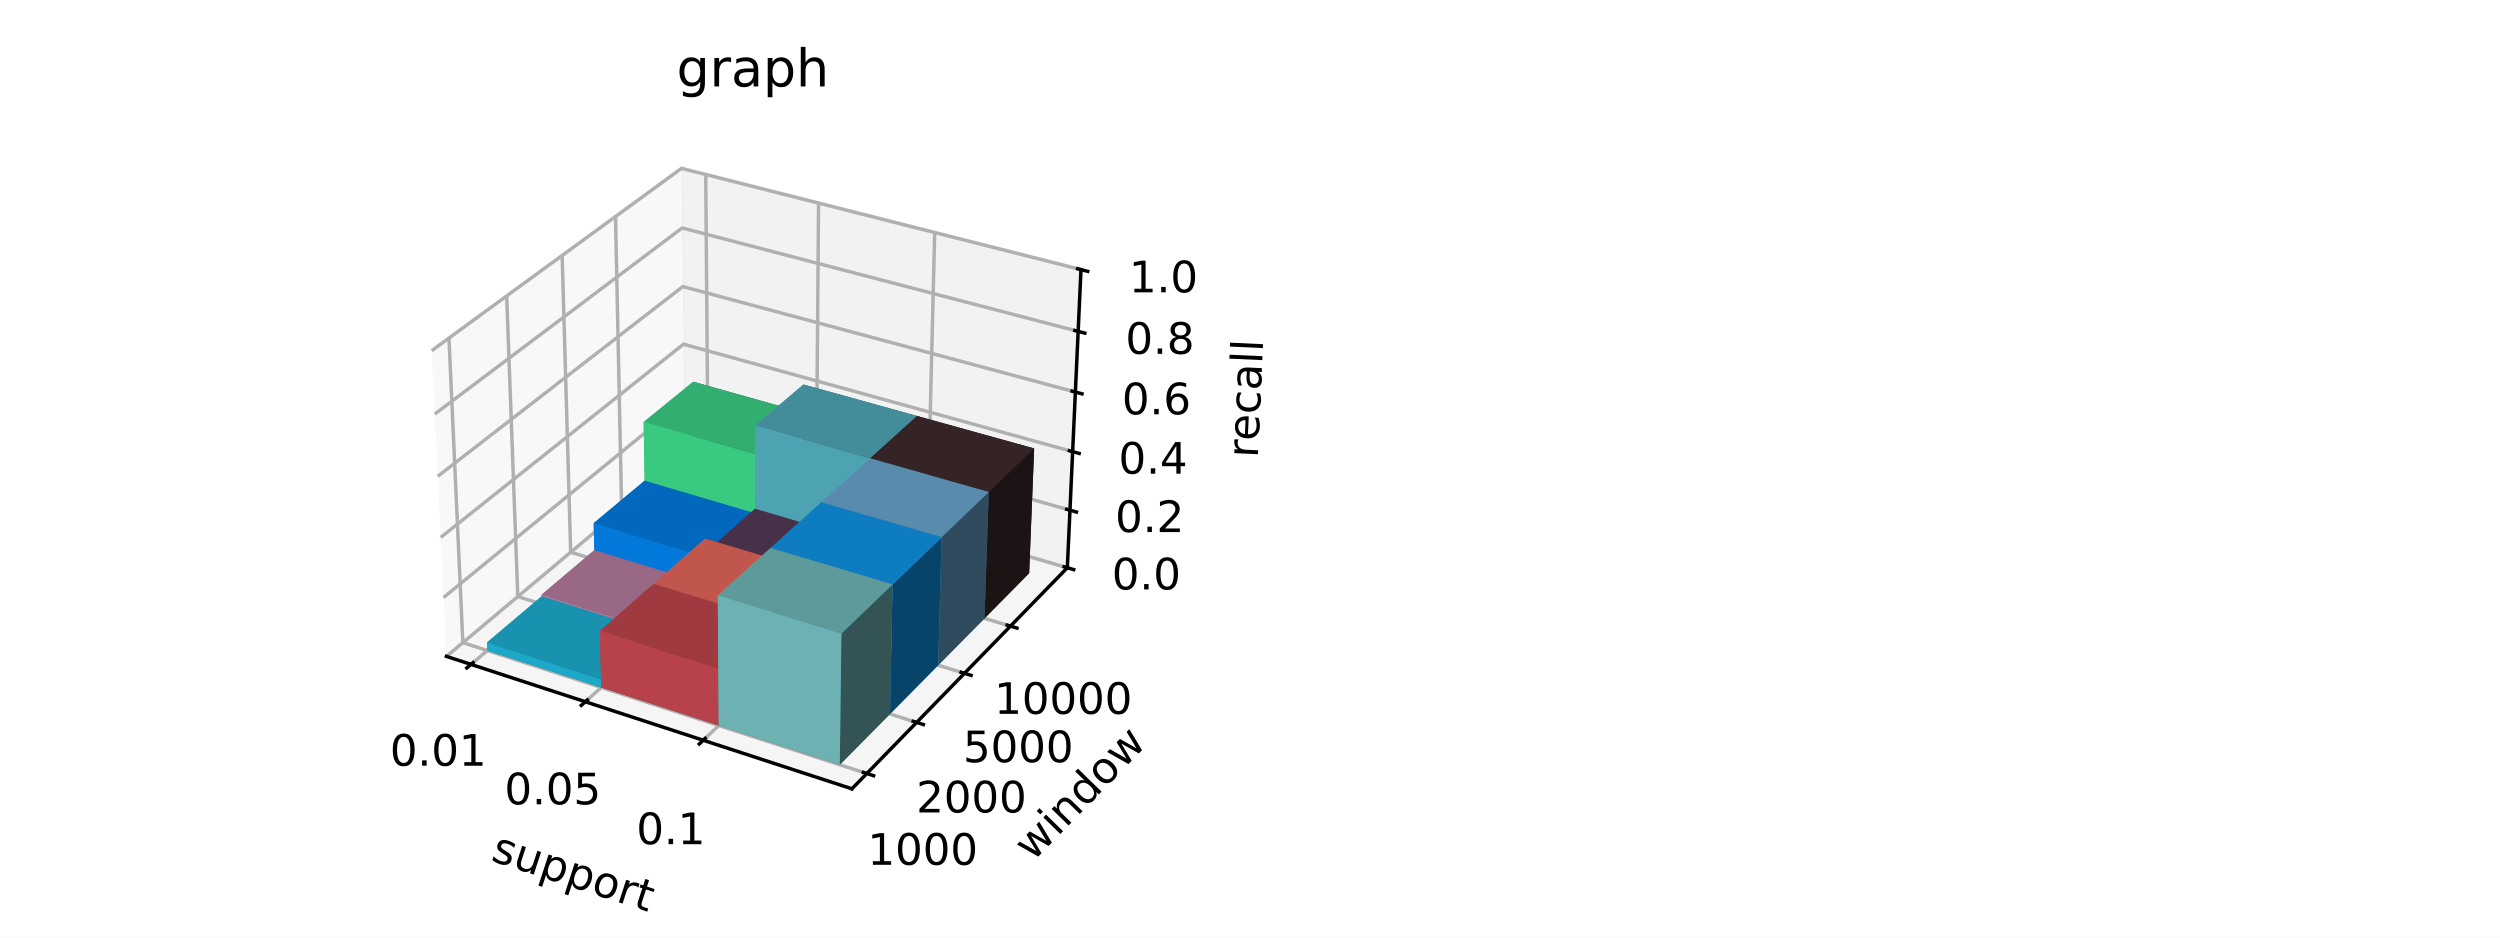
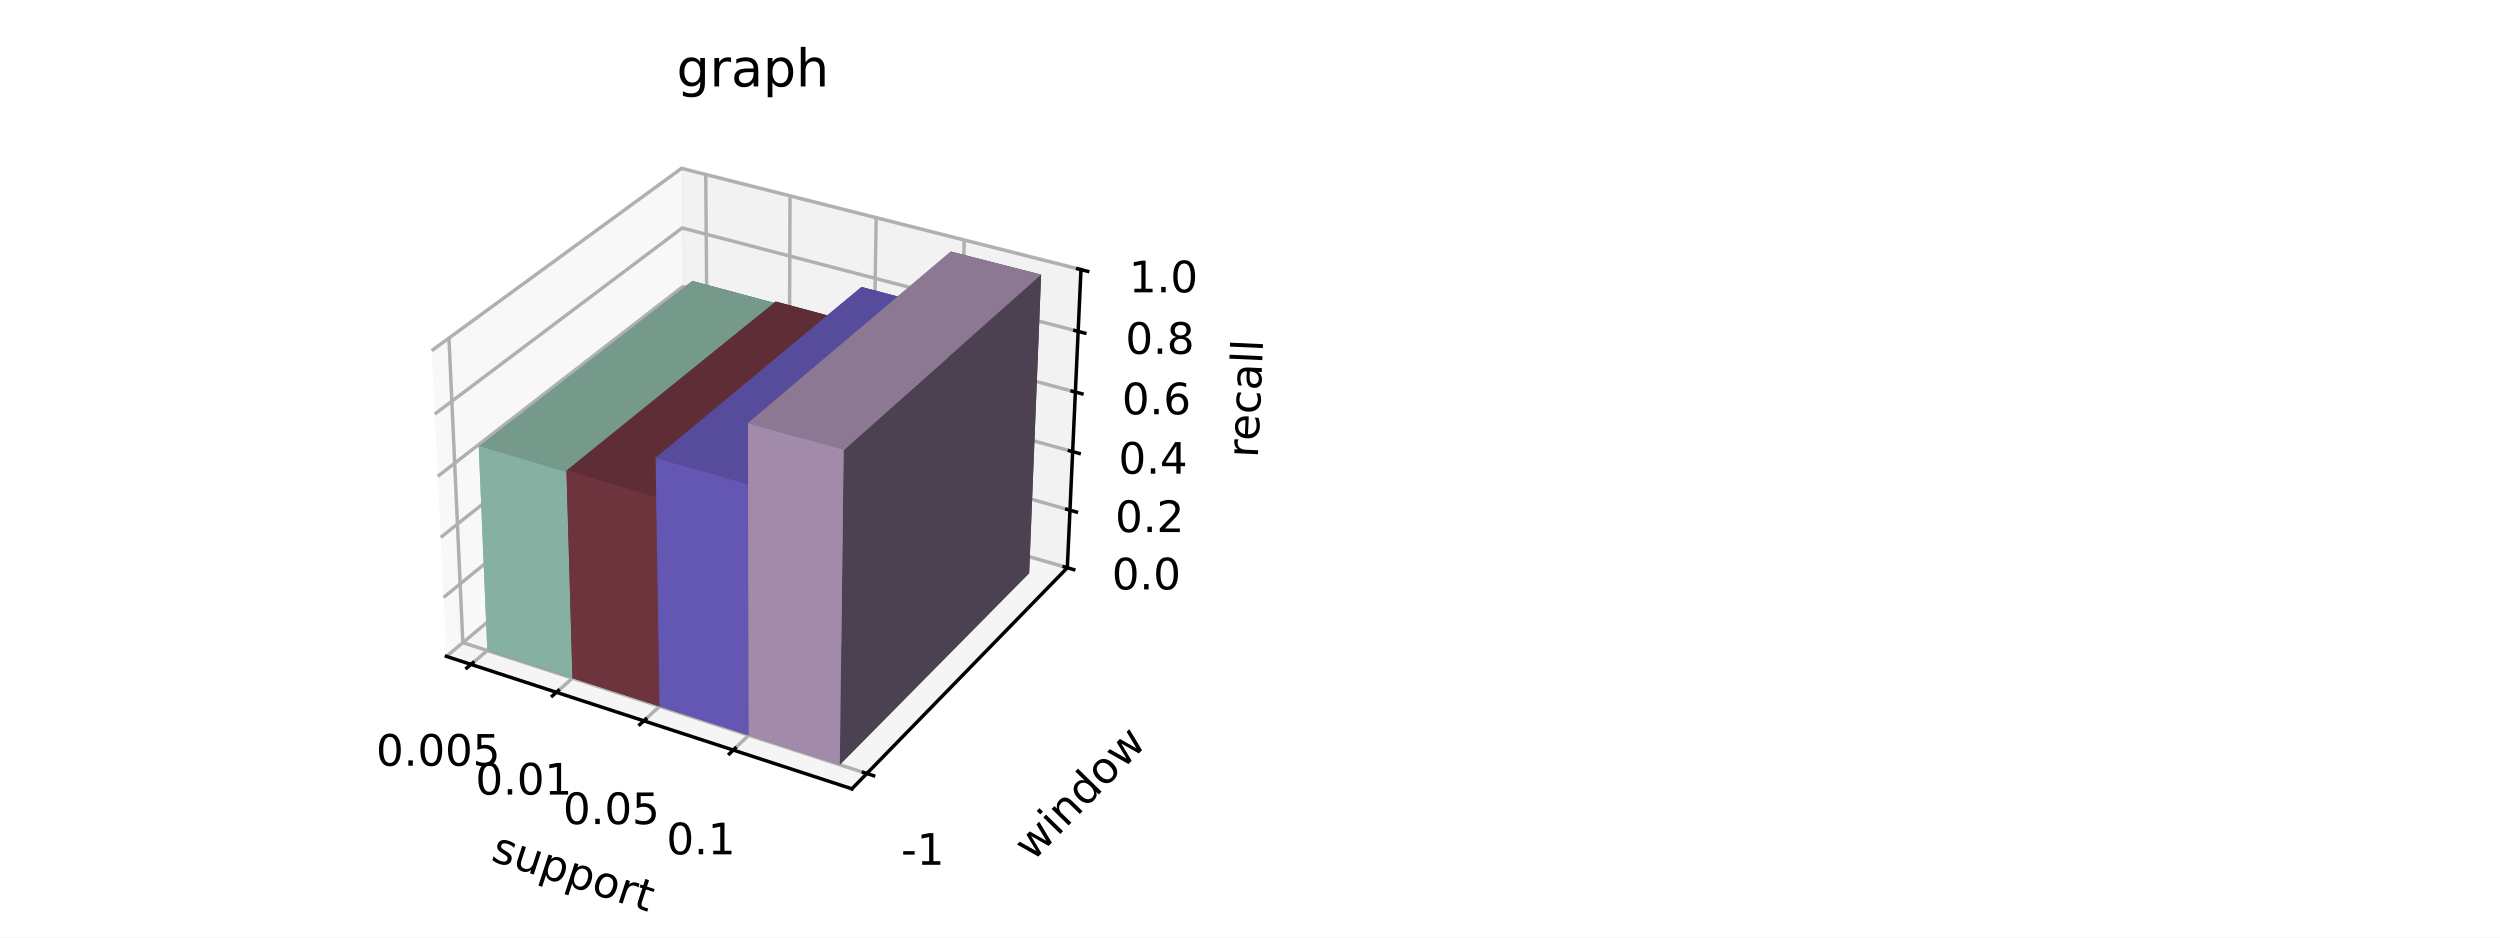
<svg xmlns="http://www.w3.org/2000/svg" xmlns:xlink="http://www.w3.org/1999/xlink" width="576pt" height="216pt" viewBox="0 0 576 216" version="1.1">
  <defs>
    <style type="text/css">*{stroke-linejoin: round; stroke-linecap: butt}</style>
  </defs>
  <g id="figure_1">
    <g id="patch_1">
      <path d="M 0 216  L 576 216  L 576 0  L 0 0  z " style="fill: #ffffff" />
    </g>
    <g id="patch_2">
      <path d="M 90.295 192.24  L 256.615 192.24  L 256.615 25.92  L 90.295 25.92  z " style="fill: #ffffff" />
    </g>
    <g id="pane3d_1">
      <g id="patch_3">
        <path d="M 102.853 151.231  L 157.777 105.192  L 157.014 38.796  L 99.461 80.796  " style="fill: #f2f2f2; opacity: 0.5; stroke: #f2f2f2; stroke-linejoin: miter" />
      </g>
    </g>
    <g id="pane3d_2">
      <g id="patch_4">
        <path d="M 157.777 105.192  L 245.911 130.809  L 249.056 62.126  L 157.014 38.796  " style="fill: #e6e6e6; opacity: 0.5; stroke: #e6e6e6; stroke-linejoin: miter" />
      </g>
    </g>
    <g id="pane3d_3">
      <g id="patch_5">
        <path d="M 102.853 151.231  L 196.279 181.744  L 245.911 130.809  L 157.777 105.192  " style="fill: #ececec; opacity: 0.5; stroke: #ececec; stroke-linejoin: miter" />
      </g>
    </g>
    <g id="grid3d_1">
      <g id="Line3DCollection_1">
        <path d="M 108.511 153.079  L 163.137 106.75  L 162.6 40.212  " style="fill: none; stroke: #b0b0b0; stroke-width: 0.8" />
-         <path d="M 134.858 161.684  L 188.057 113.993  L 188.593 46.801  " style="fill: none; stroke: #b0b0b0; stroke-width: 0.8" />
-         <path d="M 162.019 170.555  L 213.682 121.442  L 215.353 53.584  " style="fill: none; stroke: #b0b0b0; stroke-width: 0.8" />
+         <path d="M 128.196 159.508  L 181.762 112.164  L 182.024 45.136  " style="fill: none; stroke: #b0b0b0; stroke-width: 0.8" />
+         <path d="M 148.334 166.085  L 200.78 117.691  L 201.875 50.167  " style="fill: none; stroke: #b0b0b0; stroke-width: 0.8" />
+         <path d="M 168.941 172.815  L 220.202 123.337  L 222.167 55.311  " style="fill: none; stroke: #b0b0b0; stroke-width: 0.8" />
      </g>
    </g>
    <g id="grid3d_2">
      <g id="Line3DCollection_2">
        <path d="M 103.441 77.891  L 106.638 148.058  L 199.713 178.22  " style="fill: none; stroke: #b0b0b0; stroke-width: 0.8" />
-         <path d="M 116.737 68.188  L 119.296 137.447  L 211.184 166.447  " style="fill: none; stroke: #b0b0b0; stroke-width: 0.8" />
-         <path d="M 129.518 58.862  L 131.485 127.231  L 222.207 155.136  " style="fill: none; stroke: #b0b0b0; stroke-width: 0.8" />
-         <path d="M 141.811 49.89  L 143.228 117.387  L 232.807 144.258  " style="fill: none; stroke: #b0b0b0; stroke-width: 0.8" />
      </g>
    </g>
    <g id="grid3d_3">
      <g id="Line3DCollection_3">
        <path d="M 245.911 130.809  L 157.777 105.192  L 102.853 151.231  " style="fill: none; stroke: #b0b0b0; stroke-width: 0.8" />
        <path d="M 246.518 117.548  L 157.629 92.351  L 102.199 137.65  " style="fill: none; stroke: #b0b0b0; stroke-width: 0.8" />
        <path d="M 247.136 104.055  L 157.479 79.296  L 101.533 123.822  " style="fill: none; stroke: #b0b0b0; stroke-width: 0.8" />
        <path d="M 247.765 90.325  L 157.327 66.022  L 100.855 109.742  " style="fill: none; stroke: #b0b0b0; stroke-width: 0.8" />
        <path d="M 248.405 76.351  L 157.172 52.524  L 100.164 95.403  " style="fill: none; stroke: #b0b0b0; stroke-width: 0.8" />
        <path d="M 249.056 62.126  L 157.014 38.796  L 99.461 80.796  " style="fill: none; stroke: #b0b0b0; stroke-width: 0.8" />
      </g>
    </g>
    <g id="axis3d_1">
      <g id="line2d_1">
        <path d="M 102.853 151.231  L 196.279 181.744  " style="fill: none; stroke: #000000; stroke-width: 0.8; stroke-linecap: square" />
      </g>
      <g id="xtick_1">
        <g id="line2d_2">
          <path d="M 108.987 152.675  L 107.558 153.887  " style="fill: none; stroke: #000000; stroke-width: 0.8; stroke-linecap: square" />
        </g>
        <g id="text_1">
-           <g transform="translate(89.83254 176.4231) scale(0.1 -0.1)">
+           <g transform="translate(86.65129 176.4231) scale(0.1 -0.1)">
            <defs>
              <path id="DejaVuSans-30" d="M 2034 4250  Q 1547 4250 1301 3770  Q 1056 3291 1056 2328  Q 1056 1369 1301 889  Q 1547 409 2034 409  Q 2525 409 2770 889  Q 3016 1369 3016 2328  Q 3016 3291 2770 3770  Q 2525 4250 2034 4250  z M 2034 4750  Q 2819 4750 3233 4129  Q 3647 3509 3647 2328  Q 3647 1150 3233 529  Q 2819 -91 2034 -91  Q 1250 -91 836 529  Q 422 1150 422 2328  Q 422 3509 836 4129  Q 1250 4750 2034 4750  z " transform="scale(0.015625)" />
              <path id="DejaVuSans-2e" d="M 684 794  L 1344 794  L 1344 0  L 684 0  L 684 794  z " transform="scale(0.015625)" />
-               <path id="DejaVuSans-31" d="M 794 531  L 1825 531  L 1825 4091  L 703 3866  L 703 4441  L 1819 4666  L 2450 4666  L 2450 531  L 3481 531  L 3481 0  L 794 0  L 794 531  z " transform="scale(0.015625)" />
-             </defs>
-             <use xlink:href="#DejaVuSans-30" />
-             <use xlink:href="#DejaVuSans-2e" x="63.623" />
-             <use xlink:href="#DejaVuSans-30" x="95.41" />
-             <use xlink:href="#DejaVuSans-31" x="159.033" />
+               <path id="DejaVuSans-35" d="M 691 4666  L 3169 4666  L 3169 4134  L 1269 4134  L 1269 2991  Q 1406 3038 1543 3061  Q 1681 3084 1819 3084  Q 2600 3084 3056 2656  Q 3513 2228 3513 1497  Q 3513 744 3044 326  Q 2575 -91 1722 -91  Q 1428 -91 1123 -41  Q 819 9 494 109  L 494 744  Q 775 591 1075 516  Q 1375 441 1709 441  Q 2250 441 2565 725  Q 2881 1009 2881 1497  Q 2881 1984 2565 2268  Q 2250 2553 1709 2553  Q 1456 2553 1204 2497  Q 953 2441 691 2322  L 691 4666  z " transform="scale(0.015625)" />
+             </defs>
+             <use xlink:href="#DejaVuSans-30" />
+             <use xlink:href="#DejaVuSans-2e" x="63.623" />
+             <use xlink:href="#DejaVuSans-30" x="95.41" />
+             <use xlink:href="#DejaVuSans-30" x="159.033" />
+             <use xlink:href="#DejaVuSans-35" x="222.656" />
          </g>
        </g>
      </g>
      <g id="xtick_2">
        <g id="line2d_3">
-           <path d="M 135.322 161.268  L 133.928 162.517  " style="fill: none; stroke: #000000; stroke-width: 0.8; stroke-linecap: square" />
+           <path d="M 128.663 159.095  L 127.261 160.335  " style="fill: none; stroke: #000000; stroke-width: 0.8; stroke-linecap: square" />
        </g>
        <g id="text_2">
-           <g transform="translate(116.2232 185.3212) scale(0.1 -0.1)">
-             <defs>
-               <path id="DejaVuSans-35" d="M 691 4666  L 3169 4666  L 3169 4134  L 1269 4134  L 1269 2991  Q 1406 3038 1543 3061  Q 1681 3084 1819 3084  Q 2600 3084 3056 2656  Q 3513 2228 3513 1497  Q 3513 744 3044 326  Q 2575 -91 1722 -91  Q 1428 -91 1123 -41  Q 819 9 494 109  L 494 744  Q 775 591 1075 516  Q 1375 441 1709 441  Q 2250 441 2565 725  Q 2881 1009 2881 1497  Q 2881 1984 2565 2268  Q 2250 2553 1709 2553  Q 1456 2553 1204 2497  Q 953 2441 691 2322  L 691 4666  z " transform="scale(0.015625)" />
-             </defs>
-             <use xlink:href="#DejaVuSans-30" />
-             <use xlink:href="#DejaVuSans-2e" x="63.623" />
-             <use xlink:href="#DejaVuSans-30" x="95.41" />
-             <use xlink:href="#DejaVuSans-35" x="159.033" />
+           <g transform="translate(109.5501 183.0712) scale(0.1 -0.1)">
+             <defs>
+               <path id="DejaVuSans-31" d="M 794 531  L 1825 531  L 1825 4091  L 703 3866  L 703 4441  L 1819 4666  L 2450 4666  L 2450 531  L 3481 531  L 3481 0  L 794 0  L 794 531  z " transform="scale(0.015625)" />
+             </defs>
+             <use xlink:href="#DejaVuSans-30" />
+             <use xlink:href="#DejaVuSans-2e" x="63.623" />
+             <use xlink:href="#DejaVuSans-30" x="95.41" />
+             <use xlink:href="#DejaVuSans-31" x="159.033" />
          </g>
        </g>
      </g>
      <g id="xtick_3">
        <g id="line2d_4">
-           <path d="M 162.47 170.126  L 161.115 171.414  " style="fill: none; stroke: #000000; stroke-width: 0.8; stroke-linecap: square" />
+           <path d="M 148.792 165.663  L 147.417 166.931  " style="fill: none; stroke: #000000; stroke-width: 0.8; stroke-linecap: square" />
        </g>
        <g id="text_3">
-           <g transform="translate(146.616 194.496) scale(0.1 -0.1)">
+           <g transform="translate(129.724 189.8732) scale(0.1 -0.1)">
+             <use xlink:href="#DejaVuSans-30" />
+             <use xlink:href="#DejaVuSans-2e" x="63.623" />
+             <use xlink:href="#DejaVuSans-30" x="95.41" />
+             <use xlink:href="#DejaVuSans-35" x="159.033" />
+           </g>
+         </g>
+       </g>
+       <g id="xtick_4">
+         <g id="line2d_5">
+           <path d="M 169.389 172.383  L 168.044 173.681  " style="fill: none; stroke: #000000; stroke-width: 0.8; stroke-linecap: square" />
+         </g>
+         <g id="text_4">
+           <g transform="translate(153.5516 196.8345) scale(0.1 -0.1)">
            <use xlink:href="#DejaVuSans-30" />
            <use xlink:href="#DejaVuSans-2e" x="63.623" />
            <use xlink:href="#DejaVuSans-31" x="95.41" />
          </g>
        </g>
      </g>
-       <g id="text_4">
+       <g id="text_5">
        <g transform="translate(112.8565 198.1969) rotate(-341.913) scale(0.1 -0.1)">
          <defs>
            <path id="DejaVuSans-73" d="M 2834 3397  L 2834 2853  Q 2591 2978 2328 3040  Q 2066 3103 1784 3103  Q 1356 3103 1142 2972  Q 928 2841 928 2578  Q 928 2378 1081 2264  Q 1234 2150 1697 2047  L 1894 2003  Q 2506 1872 2764 1633  Q 3022 1394 3022 966  Q 3022 478 2636 193  Q 2250 -91 1575 -91  Q 1294 -91 989 -36  Q 684 19 347 128  L 347 722  Q 666 556 975 473  Q 1284 391 1588 391  Q 1994 391 2212 530  Q 2431 669 2431 922  Q 2431 1156 2273 1281  Q 2116 1406 1581 1522  L 1381 1569  Q 847 1681 609 1914  Q 372 2147 372 2553  Q 372 3047 722 3315  Q 1072 3584 1716 3584  Q 2034 3584 2315 3537  Q 2597 3491 2834 3397  z " transform="scale(0.015625)" />
            <path id="DejaVuSans-75" d="M 544 1381  L 544 3500  L 1119 3500  L 1119 1403  Q 1119 906 1312 657  Q 1506 409 1894 409  Q 2359 409 2629 706  Q 2900 1003 2900 1516  L 2900 3500  L 3475 3500  L 3475 0  L 2900 0  L 2900 538  Q 2691 219 2414 64  Q 2138 -91 1772 -91  Q 1169 -91 856 284  Q 544 659 544 1381  z M 1991 3584  L 1991 3584  z " transform="scale(0.015625)" />
            <path id="DejaVuSans-70" d="M 1159 525  L 1159 -1331  L 581 -1331  L 581 3500  L 1159 3500  L 1159 2969  Q 1341 3281 1617 3432  Q 1894 3584 2278 3584  Q 2916 3584 3314 3078  Q 3713 2572 3713 1747  Q 3713 922 3314 415  Q 2916 -91 2278 -91  Q 1894 -91 1617 61  Q 1341 213 1159 525  z M 3116 1747  Q 3116 2381 2855 2742  Q 2594 3103 2138 3103  Q 1681 3103 1420 2742  Q 1159 2381 1159 1747  Q 1159 1113 1420 752  Q 1681 391 2138 391  Q 2594 391 2855 752  Q 3116 1113 3116 1747  z " transform="scale(0.015625)" />
            <path id="DejaVuSans-6f" d="M 1959 3097  Q 1497 3097 1228 2736  Q 959 2375 959 1747  Q 959 1119 1226 758  Q 1494 397 1959 397  Q 2419 397 2687 759  Q 2956 1122 2956 1747  Q 2956 2369 2687 2733  Q 2419 3097 1959 3097  z M 1959 3584  Q 2709 3584 3137 3096  Q 3566 2609 3566 1747  Q 3566 888 3137 398  Q 2709 -91 1959 -91  Q 1206 -91 779 398  Q 353 888 353 1747  Q 353 2609 779 3096  Q 1206 3584 1959 3584  z " transform="scale(0.015625)" />
            <path id="DejaVuSans-72" d="M 2631 2963  Q 2534 3019 2420 3045  Q 2306 3072 2169 3072  Q 1681 3072 1420 2755  Q 1159 2438 1159 1844  L 1159 0  L 581 0  L 581 3500  L 1159 3500  L 1159 2956  Q 1341 3275 1631 3429  Q 1922 3584 2338 3584  Q 2397 3584 2469 3576  Q 2541 3569 2628 3553  L 2631 2963  z " transform="scale(0.015625)" />
            <path id="DejaVuSans-74" d="M 1172 4494  L 1172 3500  L 2356 3500  L 2356 3053  L 1172 3053  L 1172 1153  Q 1172 725 1289 603  Q 1406 481 1766 481  L 2356 481  L 2356 0  L 1766 0  Q 1100 0 847 248  Q 594 497 594 1153  L 594 3053  L 172 3053  L 172 3500  L 594 3500  L 594 4494  L 1172 4494  z " transform="scale(0.015625)" />
          </defs>
          <use xlink:href="#DejaVuSans-73" />
          <use xlink:href="#DejaVuSans-75" x="52.1" />
          <use xlink:href="#DejaVuSans-70" x="115.479" />
          <use xlink:href="#DejaVuSans-70" x="178.955" />
          <use xlink:href="#DejaVuSans-6f" x="242.432" />
          <use xlink:href="#DejaVuSans-72" x="303.613" />
          <use xlink:href="#DejaVuSans-74" x="344.727" />
        </g>
      </g>
    </g>
    <g id="axis3d_2">
-       <g id="line2d_5">
+       <g id="line2d_6">
        <path d="M 245.911 130.809  L 196.279 181.744  " style="fill: none; stroke: #000000; stroke-width: 0.8; stroke-linecap: square" />
-       </g>
-       <g id="xtick_4">
-         <g id="line2d_6">
-           <path d="M 198.929 177.965  L 201.284 178.729  " style="fill: none; stroke: #000000; stroke-width: 0.8; stroke-linecap: square" />
-         </g>
-         <g id="text_5">
-           <g transform="translate(199.8735 199.2461) scale(0.1 -0.1)">
-             <use xlink:href="#DejaVuSans-31" />
-             <use xlink:href="#DejaVuSans-30" x="63.623" />
-             <use xlink:href="#DejaVuSans-30" x="127.246" />
-             <use xlink:href="#DejaVuSans-30" x="190.869" />
-           </g>
-         </g>
      </g>
      <g id="xtick_5">
        <g id="line2d_7">
-           <path d="M 210.411 166.203  L 212.733 166.936  " style="fill: none; stroke: #000000; stroke-width: 0.8; stroke-linecap: square" />
+           <path d="M 198.929 177.965  L 201.284 178.729  " style="fill: none; stroke: #000000; stroke-width: 0.8; stroke-linecap: square" />
        </g>
        <g id="text_6">
-           <g transform="translate(211.0981 187.195) scale(0.1 -0.1)">
-             <defs>
-               <path id="DejaVuSans-32" d="M 1228 531  L 3431 531  L 3431 0  L 469 0  L 469 531  Q 828 903 1448 1529  Q 2069 2156 2228 2338  Q 2531 2678 2651 2914  Q 2772 3150 2772 3378  Q 2772 3750 2511 3984  Q 2250 4219 1831 4219  Q 1534 4219 1204 4116  Q 875 4013 500 3803  L 500 4441  Q 881 4594 1212 4672  Q 1544 4750 1819 4750  Q 2544 4750 2975 4387  Q 3406 4025 3406 3419  Q 3406 3131 3298 2873  Q 3191 2616 2906 2266  Q 2828 2175 2409 1742  Q 1991 1309 1228 531  z " transform="scale(0.015625)" />
-             </defs>
-             <use xlink:href="#DejaVuSans-32" />
-             <use xlink:href="#DejaVuSans-30" x="63.623" />
-             <use xlink:href="#DejaVuSans-30" x="127.246" />
-             <use xlink:href="#DejaVuSans-30" x="190.869" />
-           </g>
-         </g>
-       </g>
-       <g id="xtick_6">
-         <g id="line2d_8">
-           <path d="M 221.444 154.901  L 223.735 155.606  " style="fill: none; stroke: #000000; stroke-width: 0.8; stroke-linecap: square" />
-         </g>
-         <g id="text_7">
-           <g transform="translate(221.8835 175.6155) scale(0.1 -0.1)">
-             <use xlink:href="#DejaVuSans-35" />
-             <use xlink:href="#DejaVuSans-30" x="63.623" />
-             <use xlink:href="#DejaVuSans-30" x="127.246" />
-             <use xlink:href="#DejaVuSans-30" x="190.869" />
-           </g>
-         </g>
-       </g>
-       <g id="xtick_7">
-         <g id="line2d_9">
-           <path d="M 232.054 144.032  L 234.314 144.71  " style="fill: none; stroke: #000000; stroke-width: 0.8; stroke-linecap: square" />
-         </g>
-         <g id="text_8">
-           <g transform="translate(229.0737 164.4804) scale(0.1 -0.1)">
-             <use xlink:href="#DejaVuSans-31" />
-             <use xlink:href="#DejaVuSans-30" x="63.623" />
-             <use xlink:href="#DejaVuSans-30" x="127.246" />
-             <use xlink:href="#DejaVuSans-30" x="190.869" />
-             <use xlink:href="#DejaVuSans-30" x="254.492" />
-           </g>
-         </g>
-       </g>
-       <g id="text_9">
+           <g transform="translate(207.6133 199.2461) scale(0.1 -0.1)">
+             <defs>
+               <path id="DejaVuSans-2d" d="M 313 2009  L 1997 2009  L 1997 1497  L 313 1497  L 313 2009  z " transform="scale(0.015625)" />
+             </defs>
+             <use xlink:href="#DejaVuSans-2d" />
+             <use xlink:href="#DejaVuSans-31" x="36.084" />
+           </g>
+         </g>
+       </g>
+       <g id="text_7">
        <g transform="translate(237.9339 198.6808) rotate(-45.74211) scale(0.1 -0.1)">
          <defs>
            <path id="DejaVuSans-77" d="M 269 3500  L 844 3500  L 1563 769  L 2278 3500  L 2956 3500  L 3675 769  L 4391 3500  L 4966 3500  L 4050 0  L 3372 0  L 2619 2869  L 1863 0  L 1184 0  L 269 3500  z " transform="scale(0.015625)" />
            <path id="DejaVuSans-69" d="M 603 3500  L 1178 3500  L 1178 0  L 603 0  L 603 3500  z M 603 4863  L 1178 4863  L 1178 4134  L 603 4134  L 603 4863  z " transform="scale(0.015625)" />
            <path id="DejaVuSans-6e" d="M 3513 2113  L 3513 0  L 2938 0  L 2938 2094  Q 2938 2591 2744 2837  Q 2550 3084 2163 3084  Q 1697 3084 1428 2787  Q 1159 2491 1159 1978  L 1159 0  L 581 0  L 581 3500  L 1159 3500  L 1159 2956  Q 1366 3272 1645 3428  Q 1925 3584 2291 3584  Q 2894 3584 3203 3211  Q 3513 2838 3513 2113  z " transform="scale(0.015625)" />
            <path id="DejaVuSans-64" d="M 2906 2969  L 2906 4863  L 3481 4863  L 3481 0  L 2906 0  L 2906 525  Q 2725 213 2448 61  Q 2172 -91 1784 -91  Q 1150 -91 751 415  Q 353 922 353 1747  Q 353 2572 751 3078  Q 1150 3584 1784 3584  Q 2172 3584 2448 3432  Q 2725 3281 2906 2969  z M 947 1747  Q 947 1113 1208 752  Q 1469 391 1925 391  Q 2381 391 2643 752  Q 2906 1113 2906 1747  Q 2906 2381 2643 2742  Q 2381 3103 1925 3103  Q 1469 3103 1208 2742  Q 947 2381 947 1747  z " transform="scale(0.015625)" />
          </defs>
          <use xlink:href="#DejaVuSans-77" />
          <use xlink:href="#DejaVuSans-69" x="81.787" />
          <use xlink:href="#DejaVuSans-6e" x="109.57" />
          <use xlink:href="#DejaVuSans-64" x="172.949" />
          <use xlink:href="#DejaVuSans-6f" x="236.426" />
          <use xlink:href="#DejaVuSans-77" x="297.607" />
        </g>
      </g>
    </g>
    <g id="axis3d_3">
-       <g id="line2d_10">
+       <g id="line2d_8">
        <path d="M 245.911 130.809  L 249.056 62.126  " style="fill: none; stroke: #000000; stroke-width: 0.8; stroke-linecap: square" />
+       </g>
+       <g id="xtick_6">
+         <g id="line2d_9">
+           <path d="M 245.171 130.594  L 247.392 131.24  " style="fill: none; stroke: #000000; stroke-width: 0.8; stroke-linecap: square" />
+         </g>
+         <g id="text_8">
+           <g transform="translate(256.1754 135.8073) scale(0.1 -0.1)">
+             <use xlink:href="#DejaVuSans-30" />
+             <use xlink:href="#DejaVuSans-2e" x="63.623" />
+             <use xlink:href="#DejaVuSans-30" x="95.41" />
+           </g>
+         </g>
+       </g>
+       <g id="xtick_7">
+         <g id="line2d_10">
+           <path d="M 245.772 117.336  L 248.013 117.972  " style="fill: none; stroke: #000000; stroke-width: 0.8; stroke-linecap: square" />
+         </g>
+         <g id="text_9">
+           <g transform="translate(256.9365 122.5877) scale(0.1 -0.1)">
+             <defs>
+               <path id="DejaVuSans-32" d="M 1228 531  L 3431 531  L 3431 0  L 469 0  L 469 531  Q 828 903 1448 1529  Q 2069 2156 2228 2338  Q 2531 2678 2651 2914  Q 2772 3150 2772 3378  Q 2772 3750 2511 3984  Q 2250 4219 1831 4219  Q 1534 4219 1204 4116  Q 875 4013 500 3803  L 500 4441  Q 881 4594 1212 4672  Q 1544 4750 1819 4750  Q 2544 4750 2975 4387  Q 3406 4025 3406 3419  Q 3406 3131 3298 2873  Q 3191 2616 2906 2266  Q 2828 2175 2409 1742  Q 1991 1309 1228 531  z " transform="scale(0.015625)" />
+             </defs>
+             <use xlink:href="#DejaVuSans-30" />
+             <use xlink:href="#DejaVuSans-2e" x="63.623" />
+             <use xlink:href="#DejaVuSans-32" x="95.41" />
+           </g>
+         </g>
      </g>
      <g id="xtick_8">
        <g id="line2d_11">
-           <path d="M 245.171 130.594  L 247.392 131.24  " style="fill: none; stroke: #000000; stroke-width: 0.8; stroke-linecap: square" />
+           <path d="M 246.383 103.847  L 248.644 104.472  " style="fill: none; stroke: #000000; stroke-width: 0.8; stroke-linecap: square" />
        </g>
        <g id="text_10">
-           <g transform="translate(256.1754 135.8073) scale(0.1 -0.1)">
-             <use xlink:href="#DejaVuSans-30" />
-             <use xlink:href="#DejaVuSans-2e" x="63.623" />
-             <use xlink:href="#DejaVuSans-30" x="95.41" />
+           <g transform="translate(257.7108 109.1385) scale(0.1 -0.1)">
+             <defs>
+               <path id="DejaVuSans-34" d="M 2419 4116  L 825 1625  L 2419 1625  L 2419 4116  z M 2253 4666  L 3047 4666  L 3047 1625  L 3713 1625  L 3713 1100  L 3047 1100  L 3047 0  L 2419 0  L 2419 1100  L 313 1100  L 313 1709  L 2253 4666  z " transform="scale(0.015625)" />
+             </defs>
+             <use xlink:href="#DejaVuSans-30" />
+             <use xlink:href="#DejaVuSans-2e" x="63.623" />
+             <use xlink:href="#DejaVuSans-34" x="95.41" />
          </g>
        </g>
      </g>
      <g id="xtick_9">
        <g id="line2d_12">
-           <path d="M 245.772 117.336  L 248.013 117.972  " style="fill: none; stroke: #000000; stroke-width: 0.8; stroke-linecap: square" />
+           <path d="M 247.005 90.121  L 249.287 90.734  " style="fill: none; stroke: #000000; stroke-width: 0.8; stroke-linecap: square" />
        </g>
        <g id="text_11">
-           <g transform="translate(256.9365 122.5877) scale(0.1 -0.1)">
-             <use xlink:href="#DejaVuSans-30" />
-             <use xlink:href="#DejaVuSans-2e" x="63.623" />
-             <use xlink:href="#DejaVuSans-32" x="95.41" />
+           <g transform="translate(258.4988 95.45369) scale(0.1 -0.1)">
+             <defs>
+               <path id="DejaVuSans-36" d="M 2113 2584  Q 1688 2584 1439 2293  Q 1191 2003 1191 1497  Q 1191 994 1439 701  Q 1688 409 2113 409  Q 2538 409 2786 701  Q 3034 994 3034 1497  Q 3034 2003 2786 2293  Q 2538 2584 2113 2584  z M 3366 4563  L 3366 3988  Q 3128 4100 2886 4159  Q 2644 4219 2406 4219  Q 1781 4219 1451 3797  Q 1122 3375 1075 2522  Q 1259 2794 1537 2939  Q 1816 3084 2150 3084  Q 2853 3084 3261 2657  Q 3669 2231 3669 1497  Q 3669 778 3244 343  Q 2819 -91 2113 -91  Q 1303 -91 875 529  Q 447 1150 447 2328  Q 447 3434 972 4092  Q 1497 4750 2381 4750  Q 2619 4750 2861 4703  Q 3103 4656 3366 4563  z " transform="scale(0.015625)" />
+             </defs>
+             <use xlink:href="#DejaVuSans-30" />
+             <use xlink:href="#DejaVuSans-2e" x="63.623" />
+             <use xlink:href="#DejaVuSans-36" x="95.41" />
          </g>
        </g>
      </g>
      <g id="xtick_10">
        <g id="line2d_13">
-           <path d="M 246.383 103.847  L 248.644 104.472  " style="fill: none; stroke: #000000; stroke-width: 0.8; stroke-linecap: square" />
+           <path d="M 247.638 76.151  L 249.941 76.752  " style="fill: none; stroke: #000000; stroke-width: 0.8; stroke-linecap: square" />
        </g>
        <g id="text_12">
-           <g transform="translate(257.7108 109.1385) scale(0.1 -0.1)">
-             <defs>
-               <path id="DejaVuSans-34" d="M 2419 4116  L 825 1625  L 2419 1625  L 2419 4116  z M 2253 4666  L 3047 4666  L 3047 1625  L 3713 1625  L 3713 1100  L 3047 1100  L 3047 0  L 2419 0  L 2419 1100  L 313 1100  L 313 1709  L 2253 4666  z " transform="scale(0.015625)" />
-             </defs>
-             <use xlink:href="#DejaVuSans-30" />
-             <use xlink:href="#DejaVuSans-2e" x="63.623" />
-             <use xlink:href="#DejaVuSans-34" x="95.41" />
+           <g transform="translate(259.3006 81.52706) scale(0.1 -0.1)">
+             <defs>
+               <path id="DejaVuSans-38" d="M 2034 2216  Q 1584 2216 1326 1975  Q 1069 1734 1069 1313  Q 1069 891 1326 650  Q 1584 409 2034 409  Q 2484 409 2743 651  Q 3003 894 3003 1313  Q 3003 1734 2745 1975  Q 2488 2216 2034 2216  z M 1403 2484  Q 997 2584 770 2862  Q 544 3141 544 3541  Q 544 4100 942 4425  Q 1341 4750 2034 4750  Q 2731 4750 3128 4425  Q 3525 4100 3525 3541  Q 3525 3141 3298 2862  Q 3072 2584 2669 2484  Q 3125 2378 3379 2068  Q 3634 1759 3634 1313  Q 3634 634 3220 271  Q 2806 -91 2034 -91  Q 1263 -91 848 271  Q 434 634 434 1313  Q 434 1759 690 2068  Q 947 2378 1403 2484  z M 1172 3481  Q 1172 3119 1398 2916  Q 1625 2713 2034 2713  Q 2441 2713 2670 2916  Q 2900 3119 2900 3481  Q 2900 3844 2670 4047  Q 2441 4250 2034 4250  Q 1625 4250 1398 4047  Q 1172 3844 1172 3481  z " transform="scale(0.015625)" />
+             </defs>
+             <use xlink:href="#DejaVuSans-30" />
+             <use xlink:href="#DejaVuSans-2e" x="63.623" />
+             <use xlink:href="#DejaVuSans-38" x="95.41" />
          </g>
        </g>
      </g>
      <g id="xtick_11">
        <g id="line2d_14">
-           <path d="M 247.005 90.121  L 249.287 90.734  " style="fill: none; stroke: #000000; stroke-width: 0.8; stroke-linecap: square" />
+           <path d="M 248.282 61.93  L 250.606 62.519  " style="fill: none; stroke: #000000; stroke-width: 0.8; stroke-linecap: square" />
        </g>
        <g id="text_13">
-           <g transform="translate(258.4988 95.45369) scale(0.1 -0.1)">
-             <defs>
-               <path id="DejaVuSans-36" d="M 2113 2584  Q 1688 2584 1439 2293  Q 1191 2003 1191 1497  Q 1191 994 1439 701  Q 1688 409 2113 409  Q 2538 409 2786 701  Q 3034 994 3034 1497  Q 3034 2003 2786 2293  Q 2538 2584 2113 2584  z M 3366 4563  L 3366 3988  Q 3128 4100 2886 4159  Q 2644 4219 2406 4219  Q 1781 4219 1451 3797  Q 1122 3375 1075 2522  Q 1259 2794 1537 2939  Q 1816 3084 2150 3084  Q 2853 3084 3261 2657  Q 3669 2231 3669 1497  Q 3669 778 3244 343  Q 2819 -91 2113 -91  Q 1303 -91 875 529  Q 447 1150 447 2328  Q 447 3434 972 4092  Q 1497 4750 2381 4750  Q 2619 4750 2861 4703  Q 3103 4656 3366 4563  z " transform="scale(0.015625)" />
-             </defs>
-             <use xlink:href="#DejaVuSans-30" />
-             <use xlink:href="#DejaVuSans-2e" x="63.623" />
-             <use xlink:href="#DejaVuSans-36" x="95.41" />
-           </g>
-         </g>
-       </g>
-       <g id="xtick_12">
-         <g id="line2d_15">
-           <path d="M 247.638 76.151  L 249.941 76.752  " style="fill: none; stroke: #000000; stroke-width: 0.8; stroke-linecap: square" />
-         </g>
-         <g id="text_14">
-           <g transform="translate(259.3006 81.52706) scale(0.1 -0.1)">
-             <defs>
-               <path id="DejaVuSans-38" d="M 2034 2216  Q 1584 2216 1326 1975  Q 1069 1734 1069 1313  Q 1069 891 1326 650  Q 1584 409 2034 409  Q 2484 409 2743 651  Q 3003 894 3003 1313  Q 3003 1734 2745 1975  Q 2488 2216 2034 2216  z M 1403 2484  Q 997 2584 770 2862  Q 544 3141 544 3541  Q 544 4100 942 4425  Q 1341 4750 2034 4750  Q 2731 4750 3128 4425  Q 3525 4100 3525 3541  Q 3525 3141 3298 2862  Q 3072 2584 2669 2484  Q 3125 2378 3379 2068  Q 3634 1759 3634 1313  Q 3634 634 3220 271  Q 2806 -91 2034 -91  Q 1263 -91 848 271  Q 434 634 434 1313  Q 434 1759 690 2068  Q 947 2378 1403 2484  z M 1172 3481  Q 1172 3119 1398 2916  Q 1625 2713 2034 2713  Q 2441 2713 2670 2916  Q 2900 3119 2900 3481  Q 2900 3844 2670 4047  Q 2441 4250 2034 4250  Q 1625 4250 1398 4047  Q 1172 3844 1172 3481  z " transform="scale(0.015625)" />
-             </defs>
-             <use xlink:href="#DejaVuSans-30" />
-             <use xlink:href="#DejaVuSans-2e" x="63.623" />
-             <use xlink:href="#DejaVuSans-38" x="95.41" />
-           </g>
-         </g>
-       </g>
-       <g id="xtick_13">
-         <g id="line2d_16">
-           <path d="M 248.282 61.93  L 250.606 62.519  " style="fill: none; stroke: #000000; stroke-width: 0.8; stroke-linecap: square" />
-         </g>
-         <g id="text_15">
          <g transform="translate(260.1168 67.35212) scale(0.1 -0.1)">
            <use xlink:href="#DejaVuSans-31" />
            <use xlink:href="#DejaVuSans-2e" x="63.623" />
            <use xlink:href="#DejaVuSans-30" x="95.41" />
          </g>
        </g>
      </g>
-       <g id="text_16">
+       <g id="text_14">
        <g transform="translate(289.7987 105.5552) rotate(-87.37809) scale(0.1 -0.1)">
          <defs>
            <path id="DejaVuSans-65" d="M 3597 1894  L 3597 1613  L 953 1613  Q 991 1019 1311 708  Q 1631 397 2203 397  Q 2534 397 2845 478  Q 3156 559 3463 722  L 3463 178  Q 3153 47 2828 -22  Q 2503 -91 2169 -91  Q 1331 -91 842 396  Q 353 884 353 1716  Q 353 2575 817 3079  Q 1281 3584 2069 3584  Q 2775 3584 3186 3129  Q 3597 2675 3597 1894  z M 3022 2063  Q 3016 2534 2758 2815  Q 2500 3097 2075 3097  Q 1594 3097 1305 2825  Q 1016 2553 972 2059  L 3022 2063  z " transform="scale(0.015625)" />
            <path id="DejaVuSans-63" d="M 3122 3366  L 3122 2828  Q 2878 2963 2633 3030  Q 2388 3097 2138 3097  Q 1578 3097 1268 2742  Q 959 2388 959 1747  Q 959 1106 1268 751  Q 1578 397 2138 397  Q 2388 397 2633 464  Q 2878 531 3122 666  L 3122 134  Q 2881 22 2623 -34  Q 2366 -91 2075 -91  Q 1284 -91 818 406  Q 353 903 353 1747  Q 353 2603 823 3093  Q 1294 3584 2113 3584  Q 2378 3584 2631 3529  Q 2884 3475 3122 3366  z " transform="scale(0.015625)" />
            <path id="DejaVuSans-61" d="M 2194 1759  Q 1497 1759 1228 1600  Q 959 1441 959 1056  Q 959 750 1161 570  Q 1363 391 1709 391  Q 2188 391 2477 730  Q 2766 1069 2766 1631  L 2766 1759  L 2194 1759  z M 3341 1997  L 3341 0  L 2766 0  L 2766 531  Q 2569 213 2275 61  Q 1981 -91 1556 -91  Q 1019 -91 701 211  Q 384 513 384 1019  Q 384 1609 779 1909  Q 1175 2209 1959 2209  L 2766 2209  L 2766 2266  Q 2766 2663 2505 2880  Q 2244 3097 1772 3097  Q 1472 3097 1187 3025  Q 903 2953 641 2809  L 641 3341  Q 956 3463 1253 3523  Q 1550 3584 1831 3584  Q 2591 3584 2966 3190  Q 3341 2797 3341 1997  z " transform="scale(0.015625)" />
            <path id="DejaVuSans-6c" d="M 603 4863  L 1178 4863  L 1178 0  L 603 0  L 603 4863  z " transform="scale(0.015625)" />
          </defs>
          <use xlink:href="#DejaVuSans-72" />
          <use xlink:href="#DejaVuSans-65" x="38.863" />
          <use xlink:href="#DejaVuSans-63" x="100.387" />
          <use xlink:href="#DejaVuSans-61" x="155.367" />
          <use xlink:href="#DejaVuSans-6c" x="216.646" />
          <use xlink:href="#DejaVuSans-6c" x="244.43" />
        </g>
      </g>
    </g>
    <g id="axes_1">
      <g id="Poly3DCollection_1">
-         <path d="M 159.929 109.471  L 159.711 87.95  L 185.066 95.067  L 184.936 116.791  z " clip-path="url(#pc37704a3f7)" style="fill: #1b5f3d" />
-         <path d="M 148.67 119.02  L 148.289 97.234  L 159.711 87.95  L 159.929 109.471  z " clip-path="url(#pc37704a3f7)" style="fill: #3ac981" />
-         <path d="M 148.67 119.02  L 159.929 109.471  L 184.936 116.791  L 173.981 126.612  z " clip-path="url(#pc37704a3f7)" style="fill: #23794e" />
-         <path d="M 148.67 119.02  L 148.525 110.741  L 173.971 118.255  L 173.981 126.612  z " clip-path="url(#pc37704a3f7)" style="fill: #013967" />
-         <path d="M 136.991 128.925  L 136.78 120.545  L 148.525 110.741  L 148.67 119.02  z " clip-path="url(#pc37704a3f7)" style="fill: #0378db" />
-         <path d="M 148.289 97.234  L 173.956 104.619  L 185.066 95.067  L 159.711 87.95  z " clip-path="url(#pc37704a3f7)" style="fill: #32ae70" />
-         <path d="M 184.936 116.791  L 185.105 88.589  L 211.302 95.848  L 210.655 124.319  z " clip-path="url(#pc37704a3f7)" style="fill: #244d54" />
-         <path d="M 173.981 126.612  L 184.936 116.791  L 185.066 95.067  L 173.956 104.619  z " clip-path="url(#pc37704a3f7)" style="fill: #1b5f3d" />
-         <path d="M 173.981 126.612  L 184.936 116.791  L 210.655 124.319  L 200.025 134.424  z " clip-path="url(#pc37704a3f7)" style="fill: #2e626b" />
-         <path d="M 173.981 126.612  L 173.949 98.059  L 185.105 88.589  L 184.936 116.791  z " clip-path="url(#pc37704a3f7)" style="fill: #4da3b2" />
-         <path d="M 148.67 119.02  L 173.981 126.612  L 173.956 104.619  L 148.289 97.234  z " clip-path="url(#pc37704a3f7)" style="fill: #3ac981" />
-         <path d="M 136.991 128.925  L 148.67 119.02  L 173.981 126.612  L 162.611 136.805  z " clip-path="url(#pc37704a3f7)" style="fill: #024984" />
-         <path d="M 136.78 120.545  L 162.538 128.346  L 173.971 118.255  L 148.525 110.741  z " clip-path="url(#pc37704a3f7)" style="fill: #0268be" />
-         <path d="M 173.981 126.612  L 173.97 117.211  L 200.176 124.935  L 200.025 134.424  z " clip-path="url(#pc37704a3f7)" style="fill: #261b28" />
-         <path d="M 162.611 136.805  L 173.981 126.612  L 173.971 118.255  L 162.538 128.346  z " clip-path="url(#pc37704a3f7)" style="fill: #013967" />
-         <path d="M 210.655 124.319  L 211.302 95.848  L 238.269 103.32  L 237.117 132.065  z " clip-path="url(#pc37704a3f7)" style="fill: #1c1315" />
-         <path d="M 136.991 128.925  L 136.936 126.747  L 162.592 134.607  L 162.611 136.805  z " clip-path="url(#pc37704a3f7)" style="fill: #523848" />
-         <path d="M 200.025 134.424  L 210.655 124.319  L 237.117 132.065  L 226.836 142.467  z " clip-path="url(#pc37704a3f7)" style="fill: #24191b" />
-         <path d="M 162.611 136.805  L 162.529 127.288  L 173.97 117.211  L 173.981 126.612  z " clip-path="url(#pc37704a3f7)" style="fill: #513855" />
-         <path d="M 136.991 128.925  L 162.611 136.805  L 162.538 128.346  L 136.78 120.545  z " clip-path="url(#pc37704a3f7)" style="fill: #0378db" />
-         <path d="M 200.025 134.424  L 210.655 124.319  L 211.302 95.848  L 200.484 105.597  z " clip-path="url(#pc37704a3f7)" style="fill: #244d54" />
-         <path d="M 200.025 134.424  L 200.484 105.597  L 211.302 95.848  L 210.655 124.319  z " clip-path="url(#pc37704a3f7)" style="fill: #3b292c" />
-         <path d="M 124.869 139.206  L 124.795 137.002  L 136.936 126.747  L 136.991 128.925  z " clip-path="url(#pc37704a3f7)" style="fill: #af779a" />
-         <path d="M 173.949 98.059  L 200.484 105.597  L 211.302 95.848  L 185.105 88.589  z " clip-path="url(#pc37704a3f7)" style="fill: #438d9a" />
-         <path d="M 173.981 126.612  L 200.025 134.424  L 200.484 105.597  L 173.949 98.059  z " clip-path="url(#pc37704a3f7)" style="fill: #4da3b2" />
-         <path d="M 162.611 136.805  L 173.981 126.612  L 200.025 134.424  L 188.987 144.918  z " clip-path="url(#pc37704a3f7)" style="fill: #312233" />
-         <path d="M 124.869 139.206  L 136.991 128.925  L 162.611 136.805  L 150.802 147.391  z " clip-path="url(#pc37704a3f7)" style="fill: #69485d" />
-         <path d="M 124.795 137.002  L 150.765 145.166  L 162.592 134.607  L 136.936 126.747  z " clip-path="url(#pc37704a3f7)" style="fill: #986885" />
-         <path d="M 162.529 127.288  L 189.071 135.311  L 200.176 124.935  L 173.97 117.211  z " clip-path="url(#pc37704a3f7)" style="fill: #463149" />
-         <path d="M 188.987 144.918  L 200.025 134.424  L 200.176 124.935  L 189.071 135.311  z " clip-path="url(#pc37704a3f7)" style="fill: #261b28" />
-         <path d="M 226.836 142.467  L 237.117 132.065  L 238.269 103.32  L 227.814 113.361  z " clip-path="url(#pc37704a3f7)" style="fill: #1c1315" />
-         <path d="M 150.802 147.391  L 162.611 136.805  L 162.592 134.607  L 150.765 145.166  z " clip-path="url(#pc37704a3f7)" style="fill: #523848" />
-         <path d="M 162.611 136.805  L 188.987 144.918  L 189.071 135.311  L 162.529 127.288  z " clip-path="url(#pc37704a3f7)" style="fill: #513855" />
-         <path d="M 162.611 136.805  L 162.502 124.09  L 189.099 132.082  L 188.987 144.918  z " clip-path="url(#pc37704a3f7)" style="fill: #692f2a" />
-         <path d="M 200.484 105.597  L 227.814 113.361  L 238.269 103.32  L 211.302 95.848  z " clip-path="url(#pc37704a3f7)" style="fill: #342426" />
-         <path d="M 124.869 139.206  L 124.807 137.37  L 150.772 145.537  L 150.802 147.391  z " clip-path="url(#pc37704a3f7)" style="fill: #0d4f5e" />
-         <path d="M 200.025 134.424  L 226.836 142.467  L 227.814 113.361  L 200.484 105.597  z " clip-path="url(#pc37704a3f7)" style="fill: #3b292c" />
-         <path d="M 200.025 134.424  L 200.484 105.597  L 227.814 113.361  L 226.836 142.467  z " clip-path="url(#pc37704a3f7)" style="fill: #304b5e" />
-         <path d="M 124.869 139.206  L 150.802 147.391  L 150.765 145.166  L 124.795 137.002  z " clip-path="url(#pc37704a3f7)" style="fill: #af779a" />
-         <path d="M 188.987 144.918  L 200.025 134.424  L 226.836 142.467  L 216.155 153.274  z " clip-path="url(#pc37704a3f7)" style="fill: #3e6178" />
-         <path d="M 150.802 147.391  L 150.591 134.518  L 162.502 124.09  L 162.611 136.805  z " clip-path="url(#pc37704a3f7)" style="fill: #de6359" />
-         <path d="M 112.276 149.886  L 112.199 148.027  L 124.807 137.37  L 124.869 139.206  z " clip-path="url(#pc37704a3f7)" style="fill: #1ca8c8" />
-         <path d="M 188.987 144.918  L 189.242 115.728  L 200.484 105.597  L 200.025 134.424  z " clip-path="url(#pc37704a3f7)" style="fill: #66a0c7" />
-         <path d="M 150.802 147.391  L 162.611 136.805  L 188.987 144.918  L 177.517 155.822  z " clip-path="url(#pc37704a3f7)" style="fill: #863c36" />
-         <path d="M 112.276 149.886  L 124.869 139.206  L 150.802 147.391  L 138.529 158.393  z " clip-path="url(#pc37704a3f7)" style="fill: #116679" />
-         <path d="M 112.199 148.027  L 138.483 156.517  L 150.772 145.537  L 124.807 137.37  z " clip-path="url(#pc37704a3f7)" style="fill: #1892ae" />
-         <path d="M 150.591 134.518  L 177.532 142.826  L 189.099 132.082  L 162.502 124.09  z " clip-path="url(#pc37704a3f7)" style="fill: #c1564d" />
-         <path d="M 177.517 155.822  L 188.987 144.918  L 189.099 132.082  L 177.532 142.826  z " clip-path="url(#pc37704a3f7)" style="fill: #692f2a" />
-         <path d="M 138.529 158.393  L 150.802 147.391  L 150.772 145.537  L 138.483 156.517  z " clip-path="url(#pc37704a3f7)" style="fill: #0d4f5e" />
-         <path d="M 216.155 153.274  L 226.836 142.467  L 227.814 113.361  L 216.944 123.801  z " clip-path="url(#pc37704a3f7)" style="fill: #304b5e" />
-         <path d="M 150.802 147.391  L 150.591 134.518  L 177.532 142.826  L 177.517 155.822  z " clip-path="url(#pc37704a3f7)" style="fill: #561f23" />
-         <path d="M 150.802 147.391  L 177.517 155.822  L 177.532 142.826  L 150.591 134.518  z " clip-path="url(#pc37704a3f7)" style="fill: #de6359" />
-         <path d="M 189.242 115.728  L 216.944 123.801  L 227.814 113.361  L 200.484 105.597  z " clip-path="url(#pc37704a3f7)" style="fill: #598bad" />
-         <path d="M 112.276 149.886  L 138.529 158.393  L 138.483 156.517  L 112.199 148.027  z " clip-path="url(#pc37704a3f7)" style="fill: #1ca8c8" />
-         <path d="M 188.987 144.918  L 189.242 115.728  L 216.944 123.801  L 216.155 153.274  z " clip-path="url(#pc37704a3f7)" style="fill: #074469" />
-         <path d="M 188.987 144.918  L 216.155 153.274  L 216.944 123.801  L 189.242 115.728  z " clip-path="url(#pc37704a3f7)" style="fill: #66a0c7" />
-         <path d="M 177.517 155.822  L 188.987 144.918  L 216.155 153.274  L 205.049 164.511  z " clip-path="url(#pc37704a3f7)" style="fill: #095786" />
-         <path d="M 138.529 158.393  L 138.207 145.36  L 150.591 134.518  L 150.802 147.391  z " clip-path="url(#pc37704a3f7)" style="fill: #b7424b" />
-         <path d="M 177.517 155.822  L 177.552 126.263  L 189.242 115.728  L 188.987 144.918  z " clip-path="url(#pc37704a3f7)" style="fill: #0f8fde" />
-         <path d="M 138.529 158.393  L 150.802 147.391  L 177.517 155.822  L 165.589 167.161  z " clip-path="url(#pc37704a3f7)" style="fill: #6e282d" />
-         <path d="M 138.207 145.36  L 165.5 154.004  L 177.532 142.826  L 150.591 134.518  z " clip-path="url(#pc37704a3f7)" style="fill: #9f3a41" />
-         <path d="M 165.589 167.161  L 177.517 155.822  L 177.532 142.826  L 165.5 154.004  z " clip-path="url(#pc37704a3f7)" style="fill: #561f23" />
-         <path d="M 205.049 164.511  L 216.155 153.274  L 216.944 123.801  L 205.633 134.664  z " clip-path="url(#pc37704a3f7)" style="fill: #074469" />
-         <path d="M 138.529 158.393  L 165.589 167.161  L 165.5 154.004  L 138.207 145.36  z " clip-path="url(#pc37704a3f7)" style="fill: #b7424b" />
-         <path d="M 177.552 126.263  L 205.633 134.664  L 216.944 123.801  L 189.242 115.728  z " clip-path="url(#pc37704a3f7)" style="fill: #0d7cc1" />
-         <path d="M 177.517 155.822  L 177.552 126.263  L 205.633 134.664  L 205.049 164.511  z " clip-path="url(#pc37704a3f7)" style="fill: #335354" />
-         <path d="M 177.517 155.822  L 205.049 164.511  L 205.633 134.664  L 177.552 126.263  z " clip-path="url(#pc37704a3f7)" style="fill: #0f8fde" />
-         <path d="M 165.589 167.161  L 177.517 155.822  L 205.049 164.511  L 193.493 176.204  z " clip-path="url(#pc37704a3f7)" style="fill: #426b6b" />
-         <path d="M 165.589 167.161  L 165.386 137.228  L 177.552 126.263  L 177.517 155.822  z " clip-path="url(#pc37704a3f7)" style="fill: #6db1b2" />
-         <path d="M 193.493 176.204  L 205.049 164.511  L 205.633 134.664  L 193.854 145.977  z " clip-path="url(#pc37704a3f7)" style="fill: #335354" />
-         <path d="M 165.386 137.228  L 193.854 145.977  L 205.633 134.664  L 177.552 126.263  z " clip-path="url(#pc37704a3f7)" style="fill: #5e9a9a" />
-         <path d="M 165.589 167.161  L 193.493 176.204  L 193.854 145.977  L 165.386 137.228  z " clip-path="url(#pc37704a3f7)" style="fill: #6db1b2" />
-       </g>
-       <g id="text_17">
+         <path d="M 159.929 109.471  L 159.475 64.727  L 178.704 69.874  L 178.619 114.942  z " clip-path="url(#p40667a4462)" style="fill: #3f534c" />
+         <path d="M 178.619 114.942  L 178.705 69.473  L 198.358 74.729  L 197.705 120.528  z " clip-path="url(#p40667a4462)" style="fill: #34191d" />
+         <path d="M 112.276 149.886  L 159.929 109.471  L 178.619 114.942  L 131.892 156.242  z " clip-path="url(#p40667a4462)" style="fill: #516b62" />
+         <path d="M 197.705 120.528  L 198.481 66.116  L 218.679 71.423  L 217.2 126.235  z " clip-path="url(#p40667a4462)" style="fill: #2f2954" />
+         <path d="M 112.276 149.886  L 110.305 102.824  L 159.475 64.727  L 159.929 109.471  z " clip-path="url(#p40667a4462)" style="fill: #86b1a2" />
+         <path d="M 131.892 156.242  L 178.619 114.942  L 197.705 120.528  L 151.956 162.744  z " clip-path="url(#p40667a4462)" style="fill: #422025" />
+         <path d="M 217.2 126.235  L 219.043 57.953  L 239.875 63.272  L 237.117 132.065  z " clip-path="url(#p40667a4462)" style="fill: #4c4150" />
+         <path d="M 131.892 156.242  L 178.619 114.942  L 178.704 69.874  L 130.514 108.831  z " clip-path="url(#p40667a4462)" style="fill: #3f534c" />
+         <path d="M 131.892 156.242  L 130.502 108.408  L 178.705 69.473  L 178.619 114.942  z " clip-path="url(#p40667a4462)" style="fill: #6d343d" />
+         <path d="M 151.956 162.744  L 197.705 120.528  L 217.2 126.235  L 172.484 169.396  z " clip-path="url(#p40667a4462)" style="fill: #3c346c" />
+         <path d="M 110.305 102.824  L 130.514 108.831  L 178.704 69.874  L 159.475 64.727  z " clip-path="url(#p40667a4462)" style="fill: #759a8c" />
+         <path d="M 151.956 162.744  L 197.705 120.528  L 198.358 74.729  L 151.193 114.554  z " clip-path="url(#p40667a4462)" style="fill: #34191d" />
+         <path d="M 172.484 169.396  L 217.2 126.235  L 237.117 132.065  L 193.493 176.204  z " clip-path="url(#p40667a4462)" style="fill: #625366" />
+         <path d="M 151.956 162.744  L 151.05 105.466  L 198.481 66.116  L 197.705 120.528  z " clip-path="url(#p40667a4462)" style="fill: #6456b3" />
+         <path d="M 130.502 108.408  L 151.193 114.554  L 198.358 74.729  L 178.705 69.473  z " clip-path="url(#p40667a4462)" style="fill: #5f2d35" />
+         <path d="M 172.484 169.396  L 217.2 126.235  L 218.679 71.423  L 172.36 111.687  z " clip-path="url(#p40667a4462)" style="fill: #2f2954" />
+         <path d="M 172.484 169.396  L 172.329 97.455  L 219.043 57.953  L 217.2 126.235  z " clip-path="url(#p40667a4462)" style="fill: #a28aaa" />
+         <path d="M 112.276 149.886  L 131.892 156.242  L 130.514 108.831  L 110.305 102.824  z " clip-path="url(#p40667a4462)" style="fill: #86b1a2" />
+         <path d="M 151.05 105.466  L 172.36 111.687  L 218.679 71.423  L 198.481 66.116  z " clip-path="url(#p40667a4462)" style="fill: #574b9b" />
+         <path d="M 193.493 176.204  L 237.117 132.065  L 239.875 63.272  L 194.36 103.711  z " clip-path="url(#p40667a4462)" style="fill: #4c4150" />
+         <path d="M 131.892 156.242  L 151.956 162.744  L 151.193 114.554  L 130.502 108.408  z " clip-path="url(#p40667a4462)" style="fill: #6d343d" />
+         <path d="M 151.956 162.744  L 172.484 169.396  L 172.36 111.687  L 151.05 105.466  z " clip-path="url(#p40667a4462)" style="fill: #6456b3" />
+         <path d="M 172.329 97.455  L 194.36 103.711  L 239.875 63.272  L 219.043 57.953  z " clip-path="url(#p40667a4462)" style="fill: #8d7893" />
+         <path d="M 172.484 169.396  L 193.493 176.204  L 194.36 103.711  L 172.329 97.455  z " clip-path="url(#p40667a4462)" style="fill: #a28aaa" />
+       </g>
+       <g id="text_15">
        <g transform="translate(155.8905 19.92) scale(0.12 -0.12)">
          <defs>
            <path id="DejaVuSans-67" d="M 2906 1791  Q 2906 2416 2648 2759  Q 2391 3103 1925 3103  Q 1463 3103 1205 2759  Q 947 2416 947 1791  Q 947 1169 1205 825  Q 1463 481 1925 481  Q 2391 481 2648 825  Q 2906 1169 2906 1791  z M 3481 434  Q 3481 -459 3084 -895  Q 2688 -1331 1869 -1331  Q 1566 -1331 1297 -1286  Q 1028 -1241 775 -1147  L 775 -588  Q 1028 -725 1275 -790  Q 1522 -856 1778 -856  Q 2344 -856 2625 -561  Q 2906 -266 2906 331  L 2906 616  Q 2728 306 2450 153  Q 2172 0 1784 0  Q 1141 0 747 490  Q 353 981 353 1791  Q 353 2603 747 3093  Q 1141 3584 1784 3584  Q 2172 3584 2450 3431  Q 2728 3278 2906 2969  L 2906 3500  L 3481 3500  L 3481 434  z " transform="scale(0.015625)" />
            <path id="DejaVuSans-68" d="M 3513 2113  L 3513 0  L 2938 0  L 2938 2094  Q 2938 2591 2744 2837  Q 2550 3084 2163 3084  Q 1697 3084 1428 2787  Q 1159 2491 1159 1978  L 1159 0  L 581 0  L 581 4863  L 1159 4863  L 1159 2956  Q 1366 3272 1645 3428  Q 1925 3584 2291 3584  Q 2894 3584 3203 3211  Q 3513 2838 3513 2113  z " transform="scale(0.015625)" />
          </defs>
          <use xlink:href="#DejaVuSans-67" />
          <use xlink:href="#DejaVuSans-72" x="63.477" />
          <use xlink:href="#DejaVuSans-61" x="104.59" />
          <use xlink:href="#DejaVuSans-70" x="165.869" />
          <use xlink:href="#DejaVuSans-68" x="229.346" />
        </g>
      </g>
    </g>
  </g>
  <defs>
-     <clipPath id="pc37704a3f7">
+     <clipPath id="p40667a4462">
      <rect x="90.295" y="25.92" width="166.32" height="166.32" />
    </clipPath>
  </defs>
</svg>
